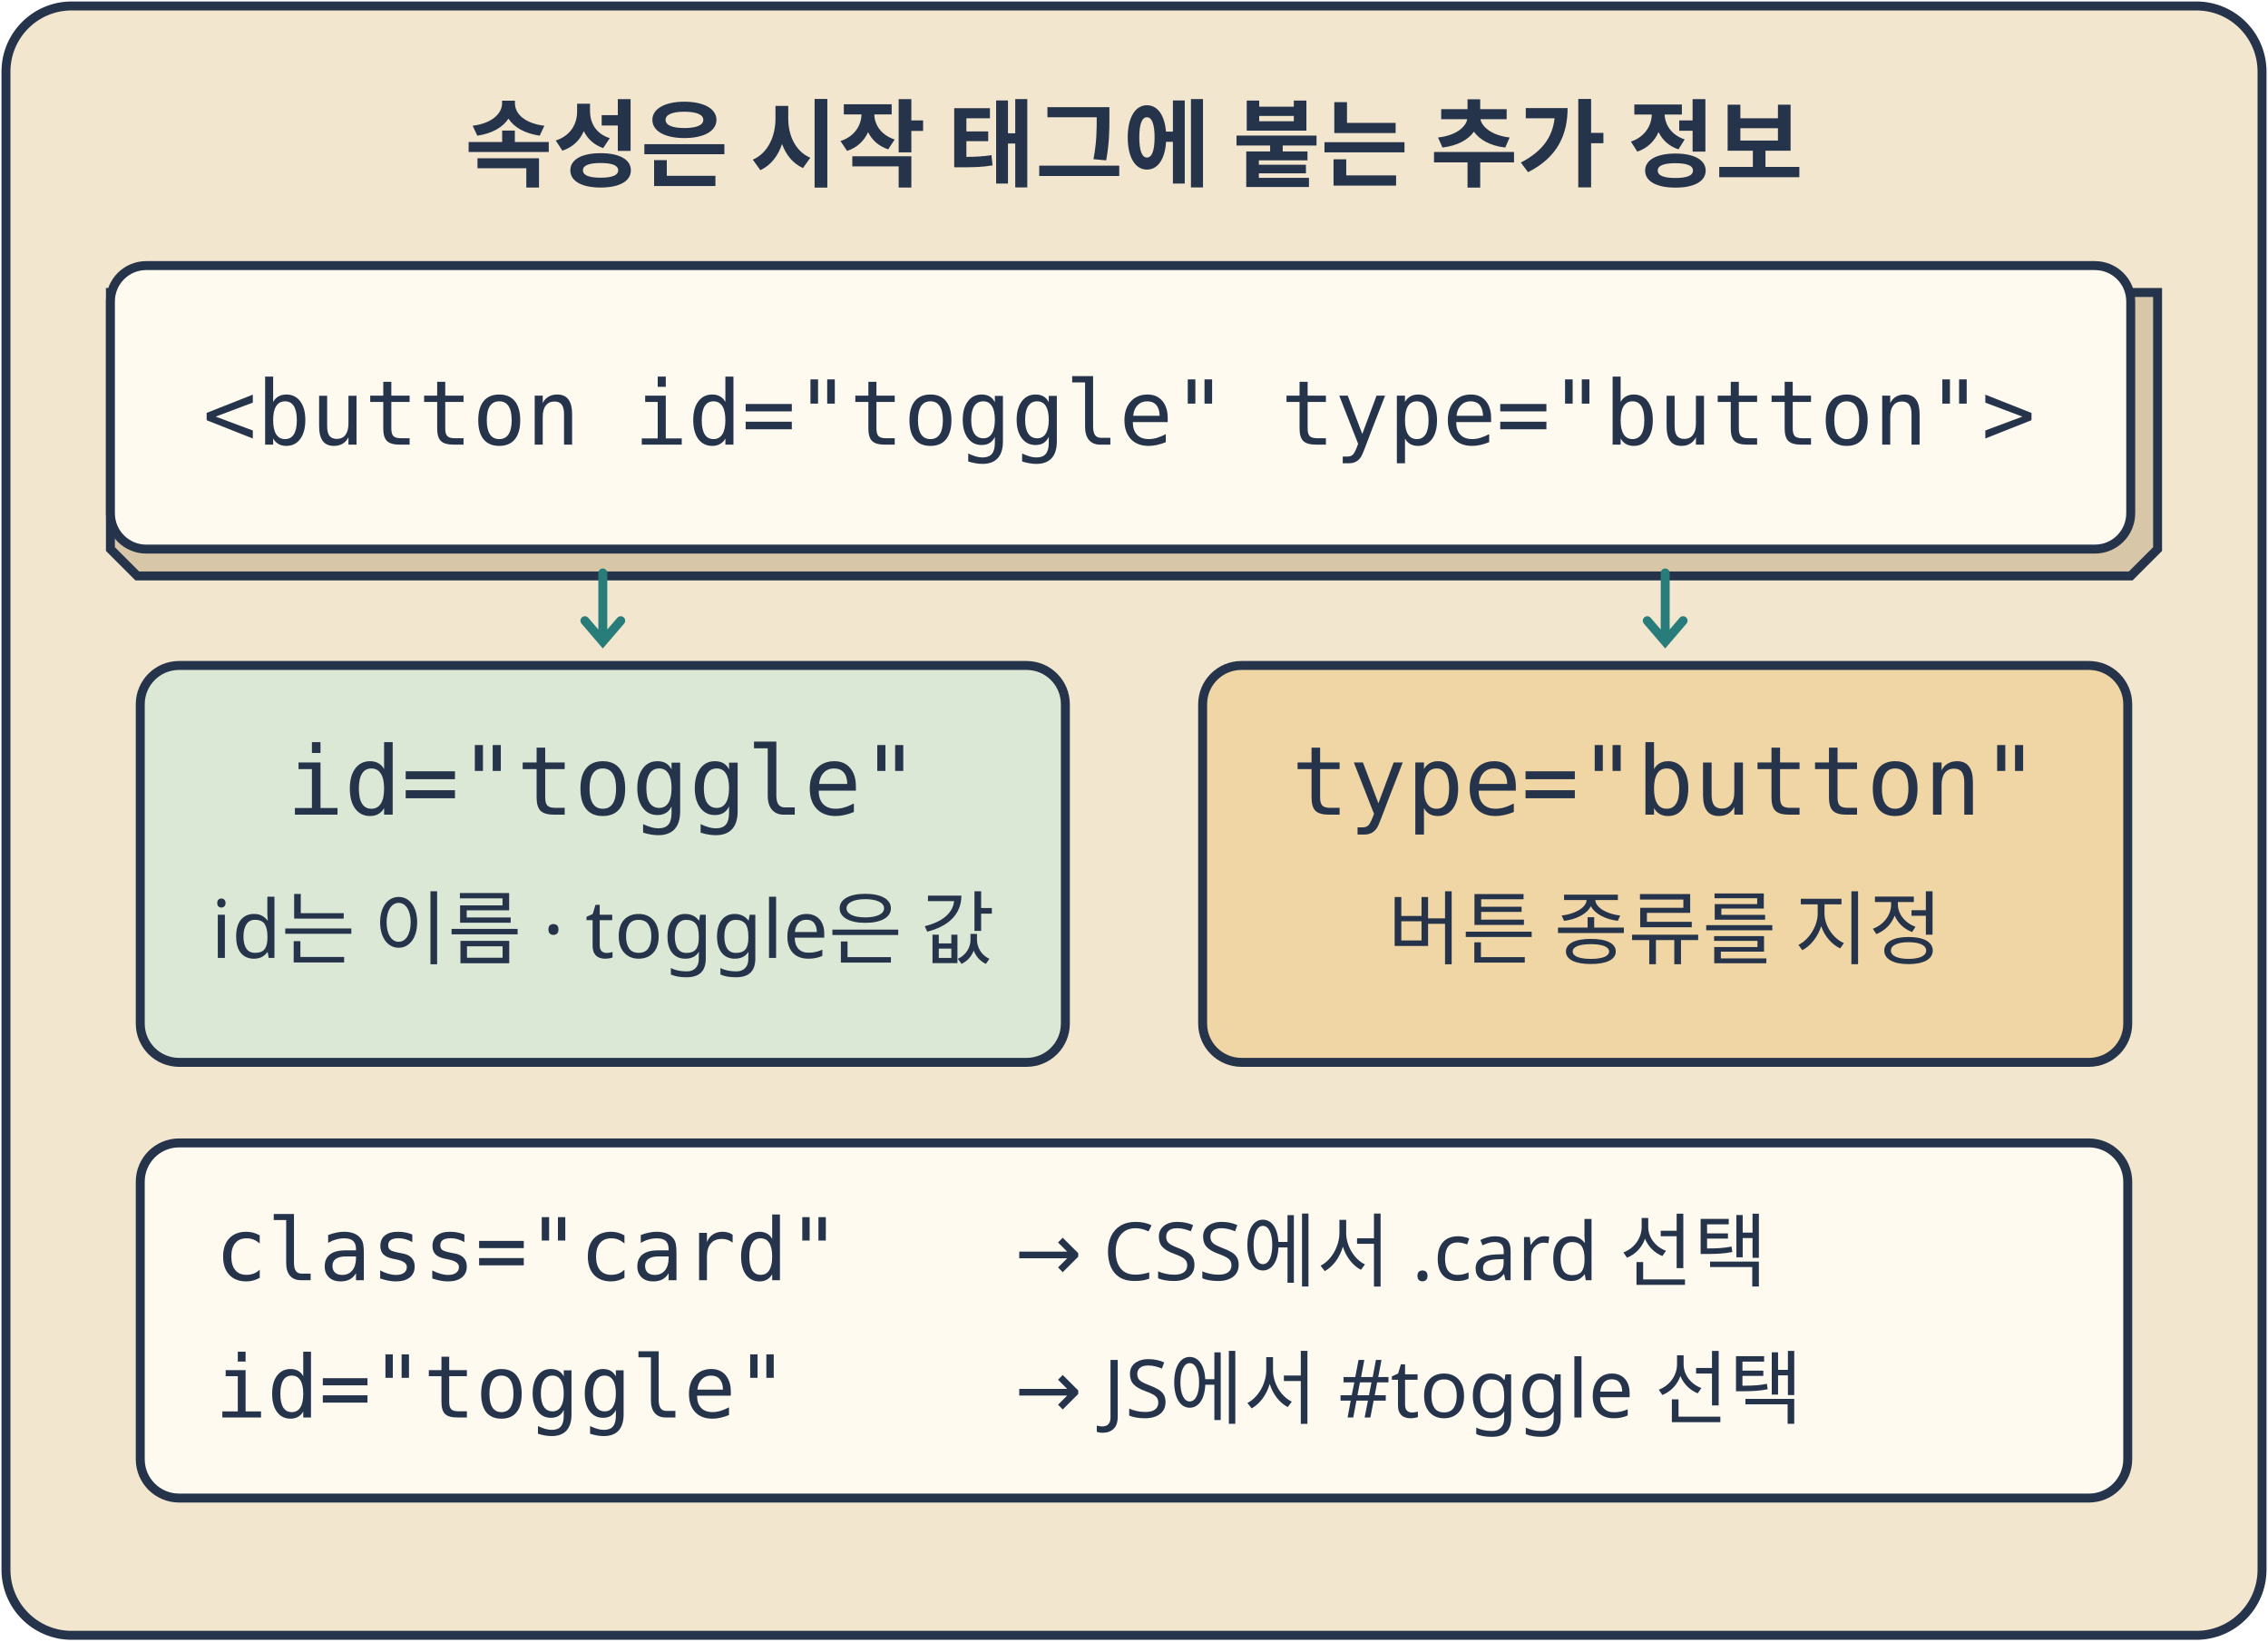
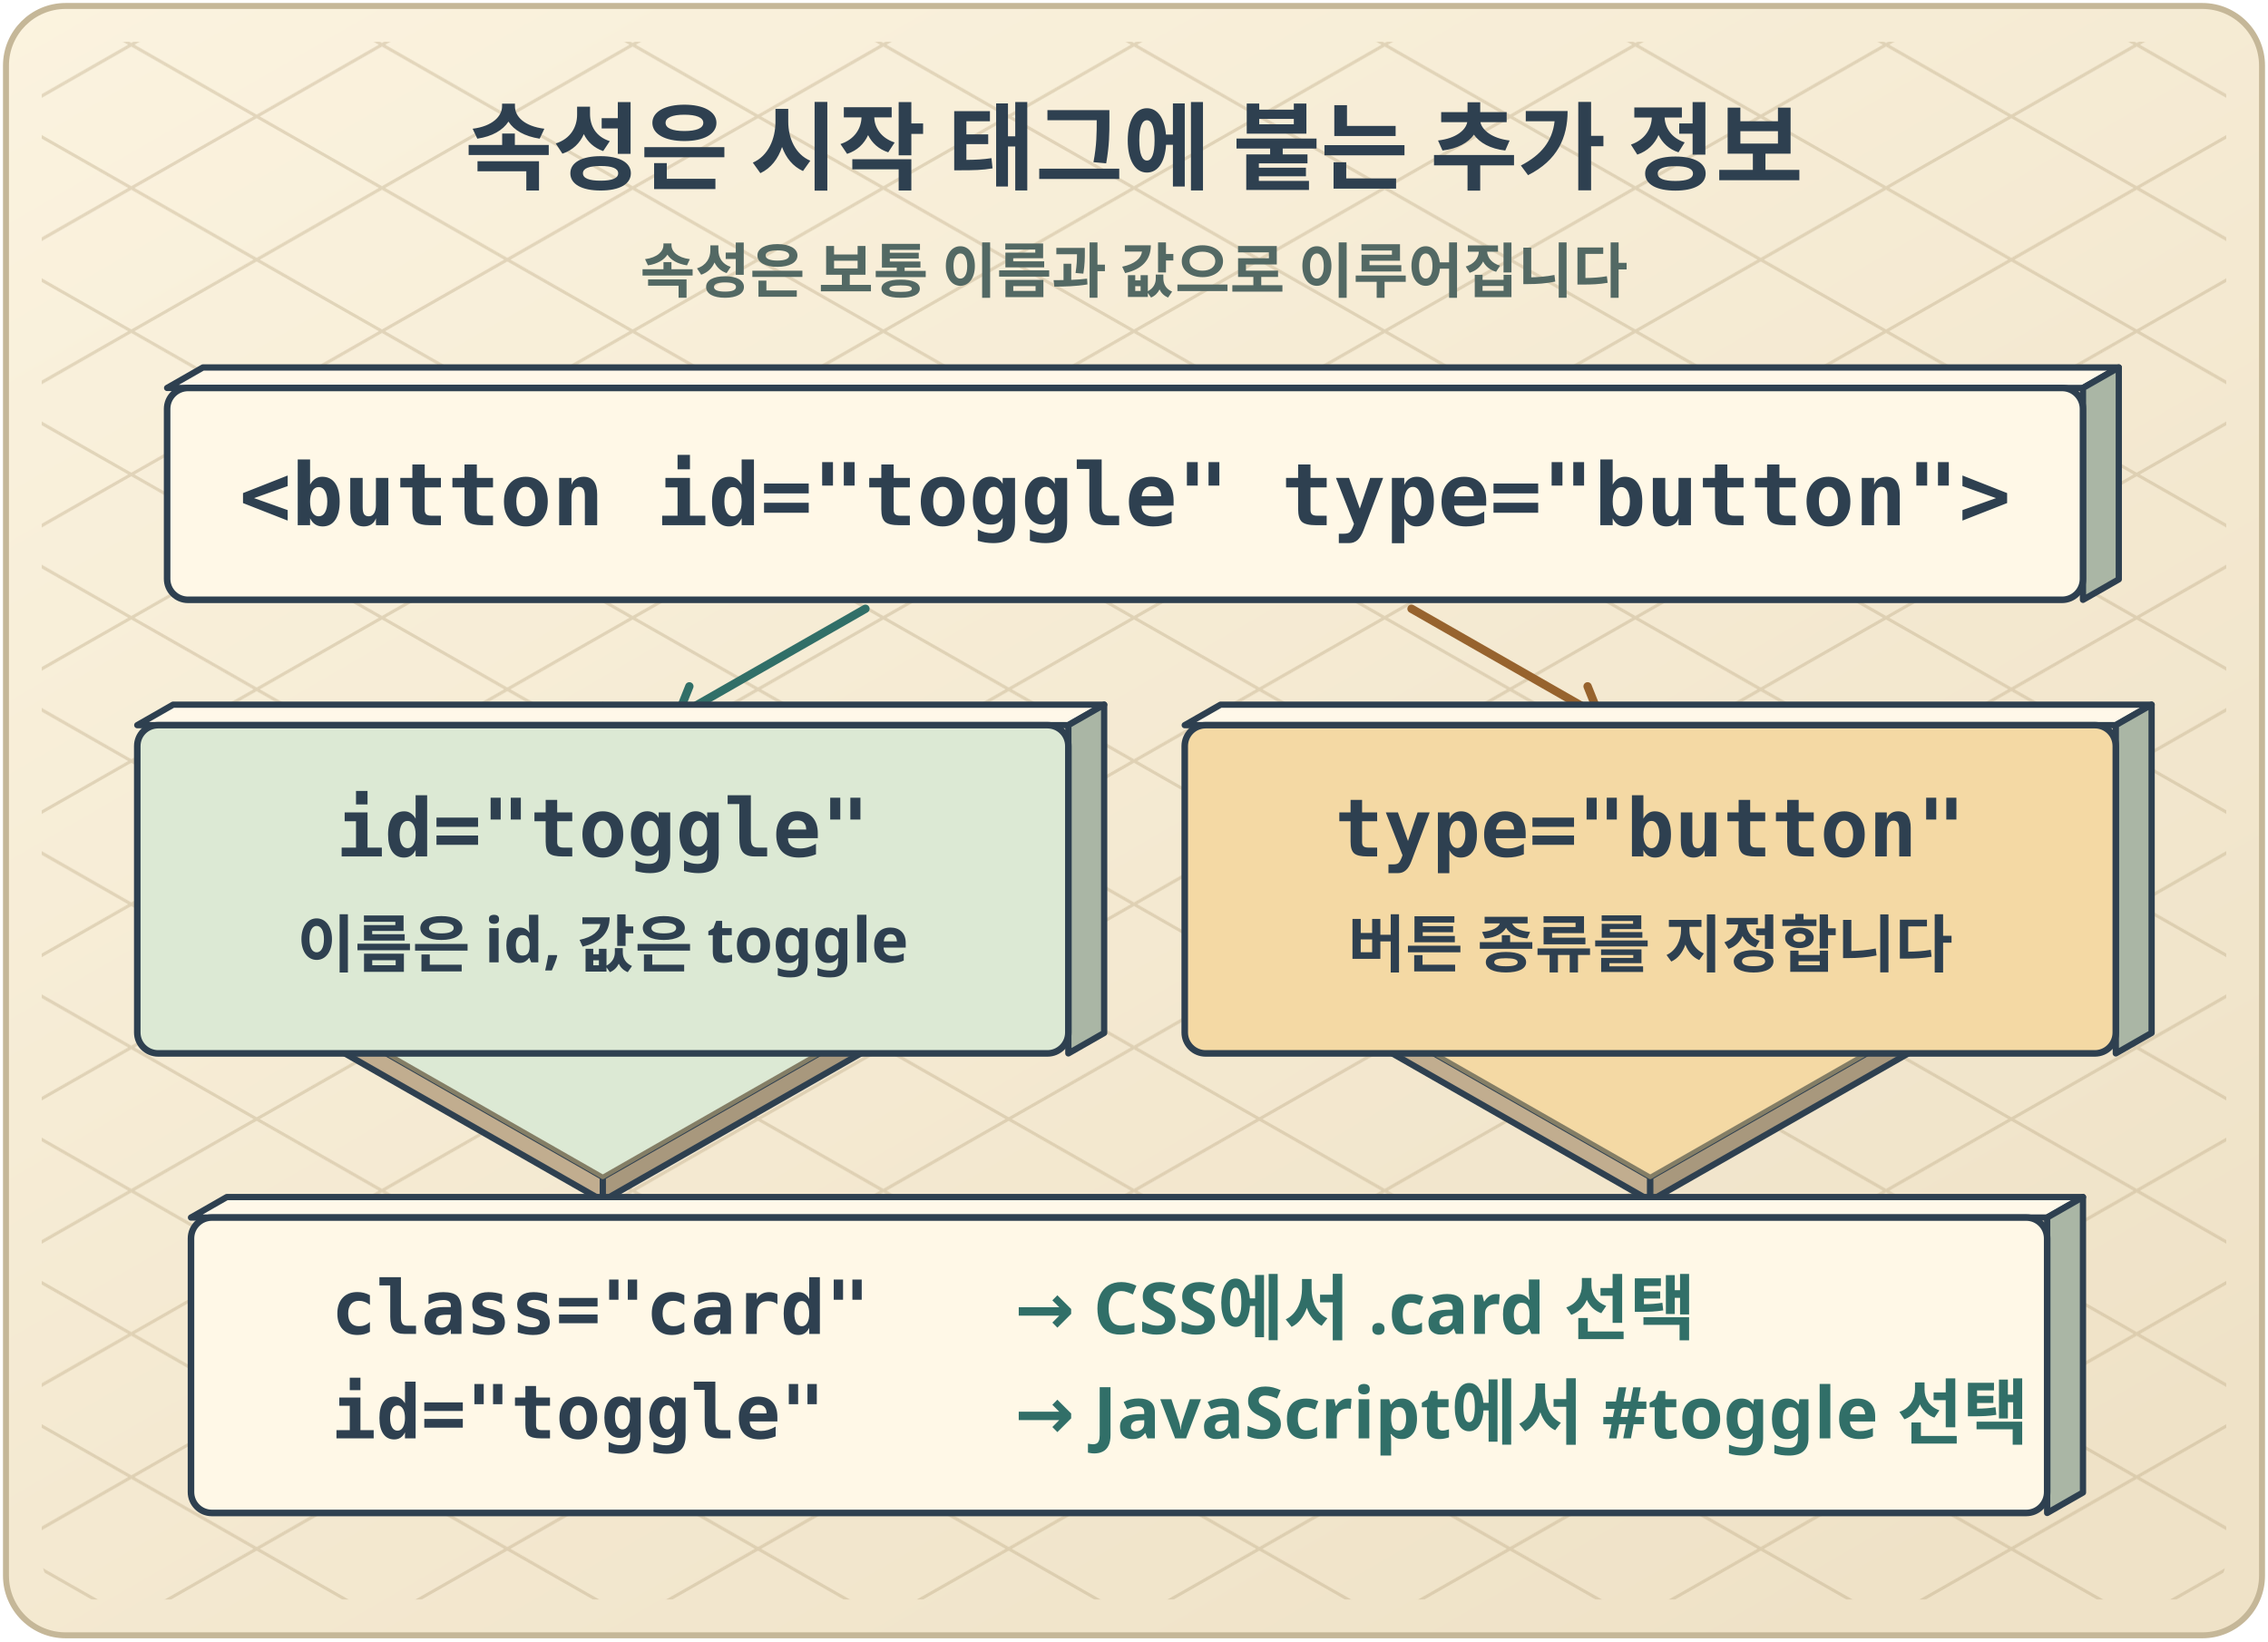
<svg xmlns="http://www.w3.org/2000/svg" viewBox="0 0 760 550" role="img" aria-labelledby="attributes-title attributes-desc">
-   <rect x="2" y="2" width="756" height="546" rx="22" fill="#f2e6ce" stroke="#25334b" stroke-width="3" />
-   <g fill="#25334b" stroke="none" font-family="Pretendard,Malgun Gothic,system-ui,sans-serif" text-anchor="middle">
-     <text x="380" y="60" font-size="32" font-weight="700">속성은 시작 태그에 붙는 추가 정보</text>
-   </g>
-   <path d="M37 98h686v86l-9 9H46l-9-9Z" fill="#d7c6a7" stroke="#25334b" stroke-width="3" />
-   <rect x="37" y="89" width="677" height="95" rx="12" fill="#fffaf0" stroke="#25334b" stroke-width="3" />
-   <text x="375" y="149" fill="#25334b" font-family="Consolas,IBM Plex Mono,monospace" font-size="30" text-anchor="middle" stroke="none">&lt;button id="toggle" type="button"&gt;</text>
-   <g stroke="#25334b" stroke-width="3">
-     <rect x="47" y="223" width="310" height="133" rx="13" fill="#dce8d6" />
-     <rect x="403" y="223" width="310" height="133" rx="13" fill="#f0d6a4" />
-   </g>
-   <g fill="#25334b" stroke="none" text-anchor="middle">
-     <g font-family="Consolas,IBM Plex Mono,monospace" font-size="32">
-       <text x="202" y="273">id="toggle"</text>
-       <text x="558" y="273">type="button"</text>
-     </g>
-     <g font-family="Pretendard,Malgun Gothic,system-ui,sans-serif" font-size="27">
-       <text x="202" y="321">id는 이름 · toggle은 값</text>
-       <text x="558" y="321">버튼 종류를 지정</text>
-     </g>
-   </g>
-   <g stroke="#287d7b" stroke-width="3" stroke-linecap="round" fill="none">
-     <path d="M202 192v23m-6-7 6 7 6-7M558 192v23m-6-7 6 7 6-7" />
-   </g>
-   <rect x="47" y="383" width="666" height="119" rx="13" fill="#fffaf0" stroke="#25334b" stroke-width="3" />
-   <g font-family="Consolas,IBM Plex Mono,monospace" fill="#25334b" stroke="none" font-size="29">
-     <text x="72" y="429">class="card"</text>
-     <text x="72" y="475">id="toggle"</text>
-   </g>
-   <g fill="#25334b" stroke="none" font-family="Pretendard,Malgun Gothic,system-ui,sans-serif" font-size="27">
-     <text x="340" y="429">→ CSS에서 .card 선택</text>
-     <text x="340" y="475">→ JS에서 #toggle 선택</text>
-   </g>
+   <defs>
+     <linearGradient id="desk" x2=".8" y2="1">
+       <stop stop-color="#fbf3df" />
+       <stop offset="1" stop-color="#efe2c7" />
+     </linearGradient>
+     <pattern id="grid" x="380" y="255" width="84" height="48" patternUnits="userSpaceOnUse" viewBox="0 0 84 48">
+       <path d="M0 0 84 48M0 48 84 0" fill="none" stroke="#baa783" stroke-width="1.05" />
+     </pattern>
+   </defs>
+   <rect x="2" y="2" width="756" height="546" rx="20" fill="url(#desk)" stroke="#c5b798" stroke-width="2" />
+   <rect x="14" y="14" width="732" height="522" rx="14" fill="url(#grid)" opacity=".38" />
+   <text x="380" y="61" fill="#2e4050" font-family="Malgun Gothic,system-ui,sans-serif" font-size="32" font-weight="750" text-anchor="middle">속성은 시작 태그에 붙는 추가 정보</text>
+   <text x="380" y="98" fill="#536964" font-family="Malgun Gothic,system-ui,sans-serif" font-size="20" font-weight="550" text-anchor="middle">속성은 보통 이름과 값으로 이루어집니다</text>
+   <polygon points="56,130 68,123.14 710,123.14 698,130" fill="#fff8e9" stroke="#2e4050" stroke-width="2.1" stroke-linejoin="round" />
+   <polygon points="698,130 710,123.14 710,194.14 698,201" fill="#aab6a5" stroke="#2e4050" stroke-width="2.1" stroke-linejoin="round" />
+   <rect x="56" y="130" width="642" height="71" rx="7" fill="#fff8e7" stroke="#2e4050" stroke-width="2.2" />
+   <text x="377" y="176" fill="#2e4050" font-family="Consolas,monospace" font-size="29" font-weight="600" text-anchor="middle">&lt;button id="toggle" type="button"&gt;</text>
+   <path d="M290 204 227 240m12 -1 -12 1 4 -10" fill="none" stroke="#316f68" stroke-width="2.8" stroke-linecap="round" stroke-linejoin="round" />
+   <path d="M473 204 536 240m-12 -1 12 1 -4 -10" fill="none" stroke="#97632e" stroke-width="2.8" stroke-linecap="round" stroke-linejoin="round" />
+   <polygon points="63.4,315.2 202,394.4 202,402.4 63.4,323.2" fill="#c1ad8f" stroke="#2e4050" stroke-width="2.1" stroke-linejoin="round" />
+   <polygon points="202,394.4 340.6,315.2 340.6,323.2 202,402.4" fill="#a8987d" stroke="#2e4050" stroke-width="2.1" stroke-linejoin="round" />
+   <polygon points="202,236 340.6,315.2 202,394.4 63.4,315.2" fill="#dce9d4" stroke="#847e66" stroke-width="1.5" stroke-linejoin="round" />
+   <polygon points="414.4,315.2 553,394.4 553,402.4 414.4,323.2" fill="#c1ad8f" stroke="#2e4050" stroke-width="2.1" stroke-linejoin="round" />
+   <polygon points="553,394.4 691.6,315.2 691.6,323.2 553,402.4" fill="#a8987d" stroke="#2e4050" stroke-width="2.1" stroke-linejoin="round" />
+   <polygon points="553,236 691.6,315.2 553,394.4 414.4,315.2" fill="#f4d9a4" stroke="#847e66" stroke-width="1.5" stroke-linejoin="round" />
+   <polygon points="46,243 58,236.14 370,236.14 358,243" fill="#fff8e9" stroke="#2e4050" stroke-width="2.1" stroke-linejoin="round" />
+   <polygon points="358,243 370,236.14 370,346.14 358,353" fill="#aab6a5" stroke="#2e4050" stroke-width="2.1" stroke-linejoin="round" />
+   <rect x="46" y="243" width="312" height="110" rx="7" fill="#dce9d4" stroke="#2e4050" stroke-width="2.2" />
+   <text x="202" y="287" fill="#2e4050" font-family="Consolas,monospace" font-size="27" font-weight="600" text-anchor="middle">id="toggle"</text>
+   <text x="202" y="324" fill="#2e4050" font-family="Malgun Gothic,system-ui,sans-serif" font-size="21" font-weight="600" text-anchor="middle">이름은 id, 값은 toggle</text>
+   <polygon points="397,243 409,236.14 721,236.14 709,243" fill="#fff8e9" stroke="#2e4050" stroke-width="2.1" stroke-linejoin="round" />
+   <polygon points="709,243 721,236.14 721,346.14 709,353" fill="#aab6a5" stroke="#2e4050" stroke-width="2.1" stroke-linejoin="round" />
+   <rect x="397" y="243" width="312" height="110" rx="7" fill="#f4d9a4" stroke="#2e4050" stroke-width="2.2" />
+   <text x="553" y="287" fill="#2e4050" font-family="Consolas,monospace" font-size="27" font-weight="600" text-anchor="middle">type="button"</text>
+   <text x="553" y="324" fill="#2e4050" font-family="Malgun Gothic,system-ui,sans-serif" font-size="21" font-weight="600" text-anchor="middle">버튼 종류를 지정합니다</text>
+   <polygon points="64,408 76,401.14 698,401.14 686,408" fill="#fff8e9" stroke="#2e4050" stroke-width="2.1" stroke-linejoin="round" />
+   <polygon points="686,408 698,401.14 698,500.14 686,507" fill="#aab6a5" stroke="#2e4050" stroke-width="2.1" stroke-linejoin="round" />
+   <rect x="64" y="408" width="622" height="99" rx="7" fill="#fff8e7" stroke="#2e4050" stroke-width="2.2" />
+   <text x="111" y="447" fill="#2e4050" font-family="Consolas,monospace" font-size="25" font-weight="600" text-anchor="start">class="card"</text>
+   <text x="111" y="482" fill="#2e4050" font-family="Consolas,monospace" font-size="25" font-weight="600" text-anchor="start">id="toggle"</text>
+   <text x="340" y="447" fill="#316f68" font-family="Malgun Gothic,system-ui,sans-serif" font-size="24" font-weight="600" text-anchor="start">→ CSS에서 .card 선택</text>
+   <text x="340" y="482" fill="#316f68" font-family="Malgun Gothic,system-ui,sans-serif" font-size="24" font-weight="600" text-anchor="start">→ JavaScript에서 #toggle 선택</text>
</svg>
